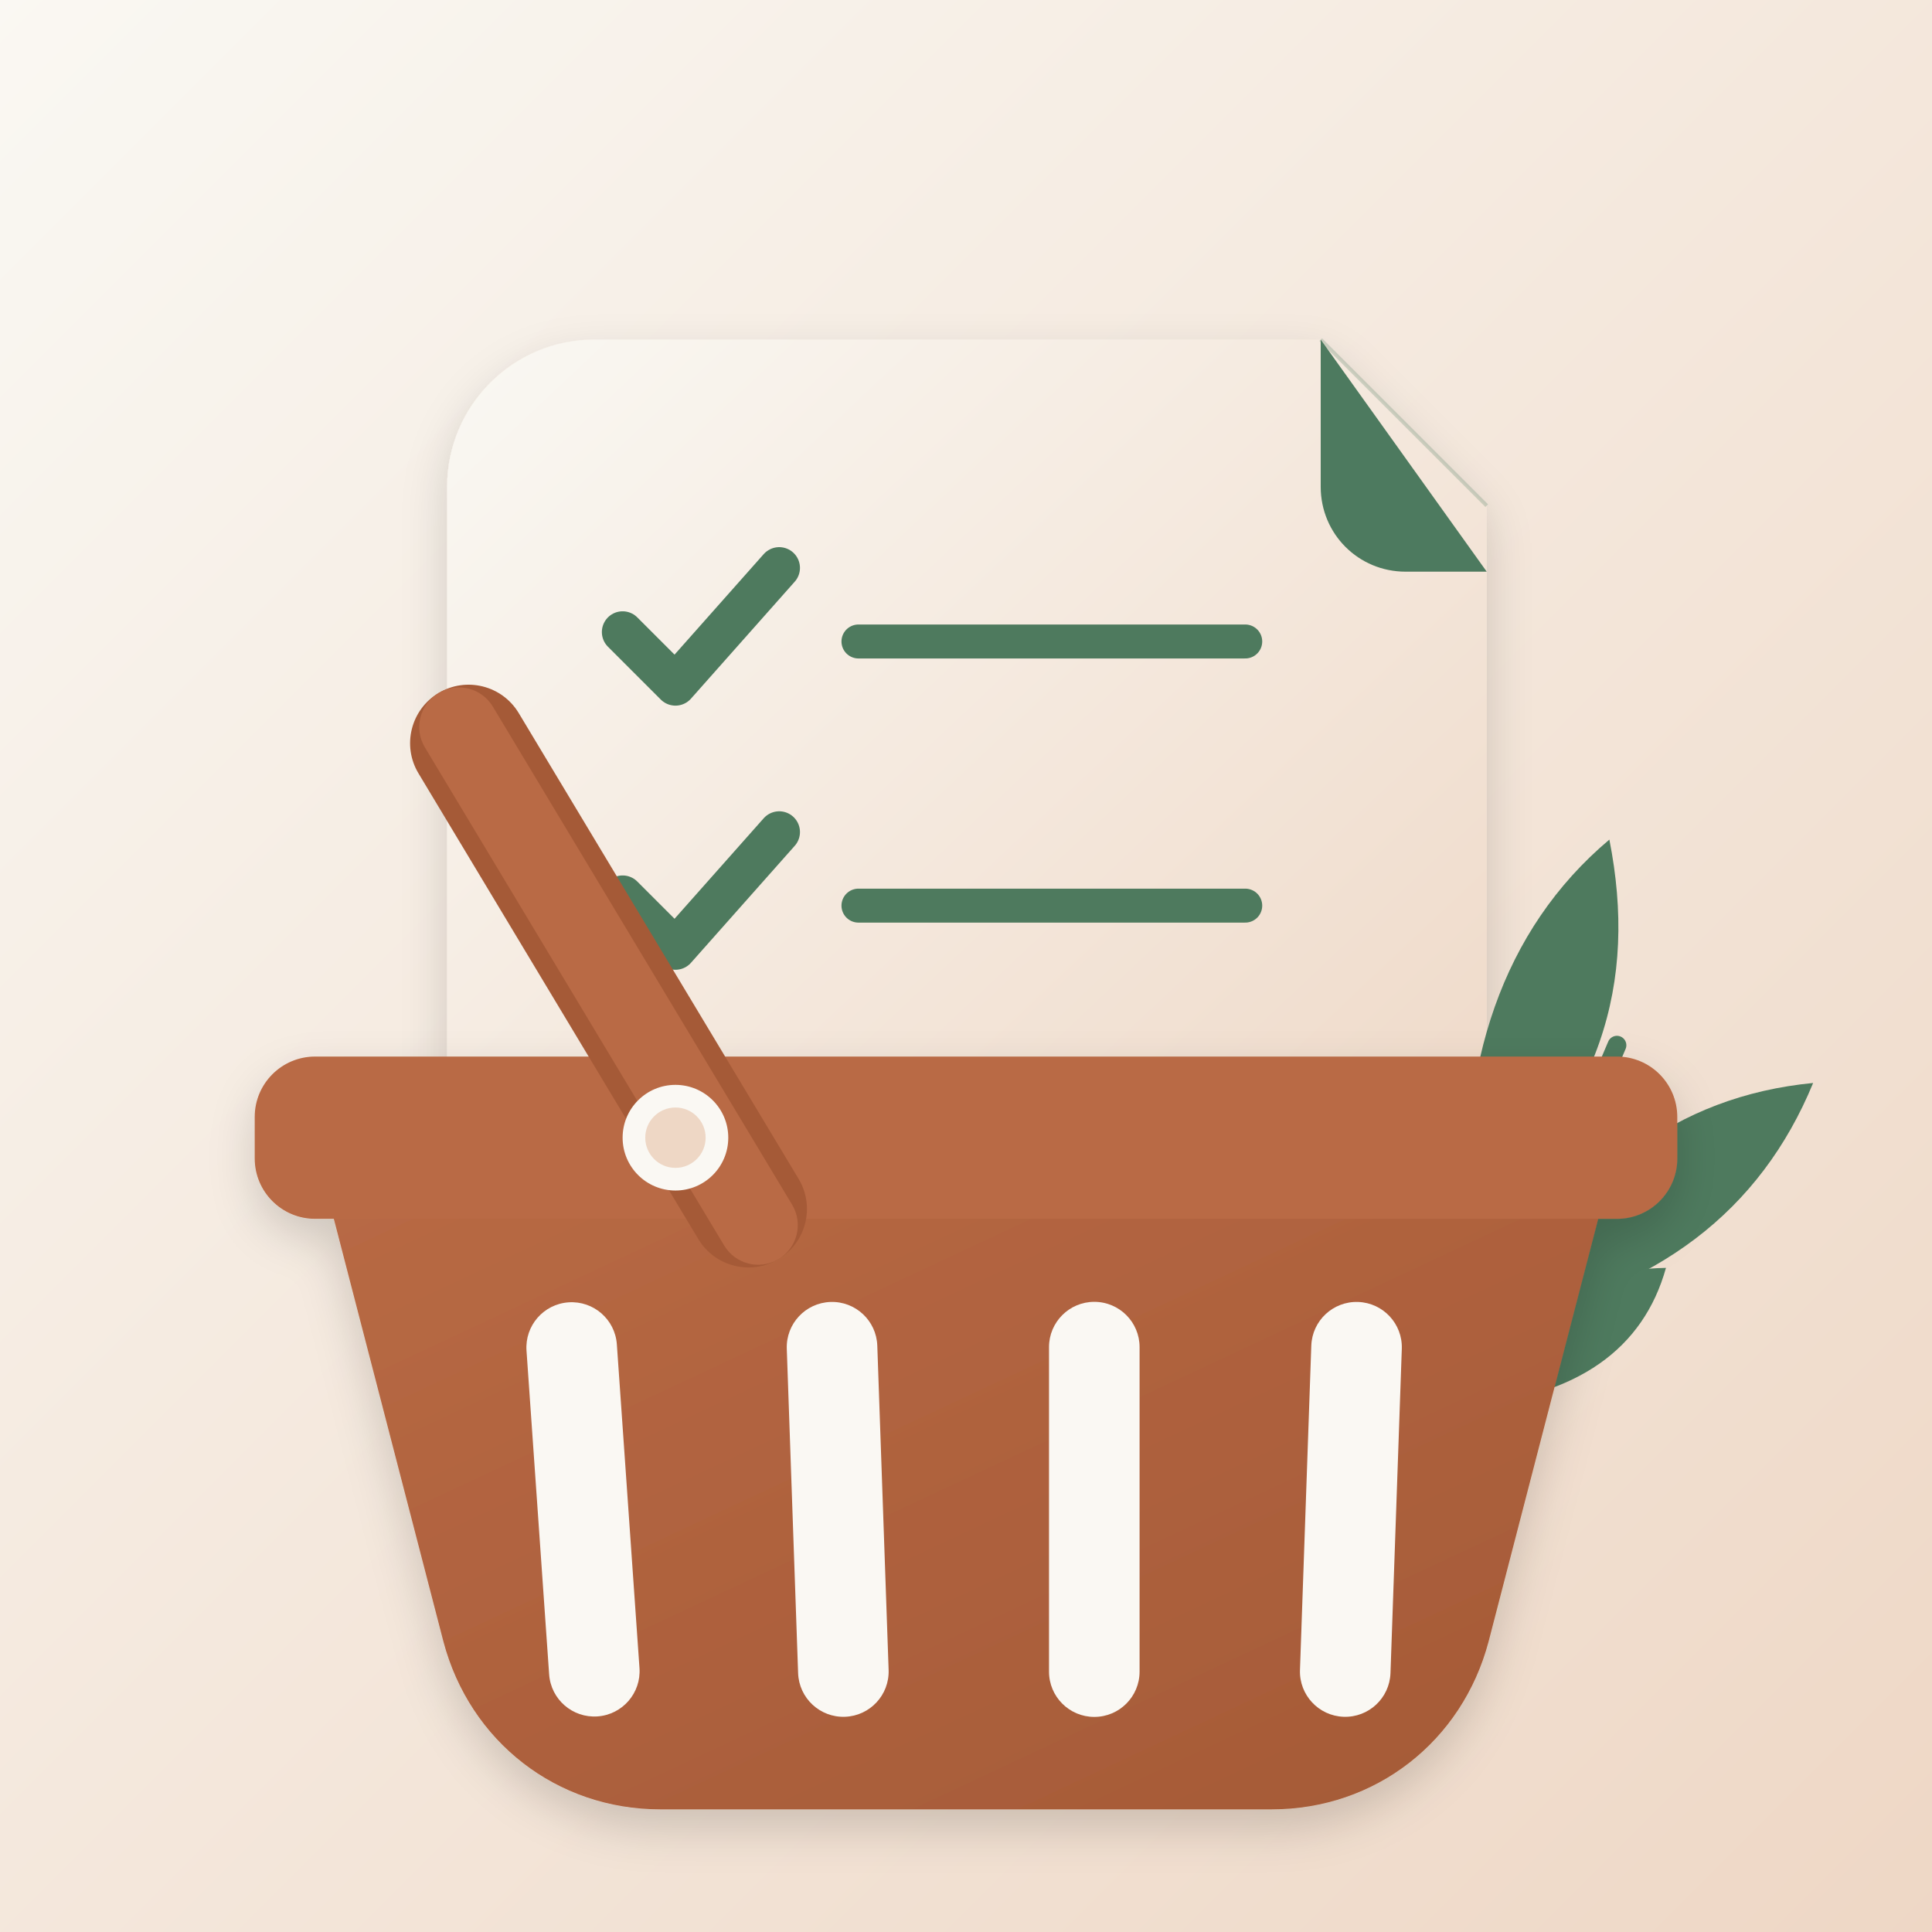
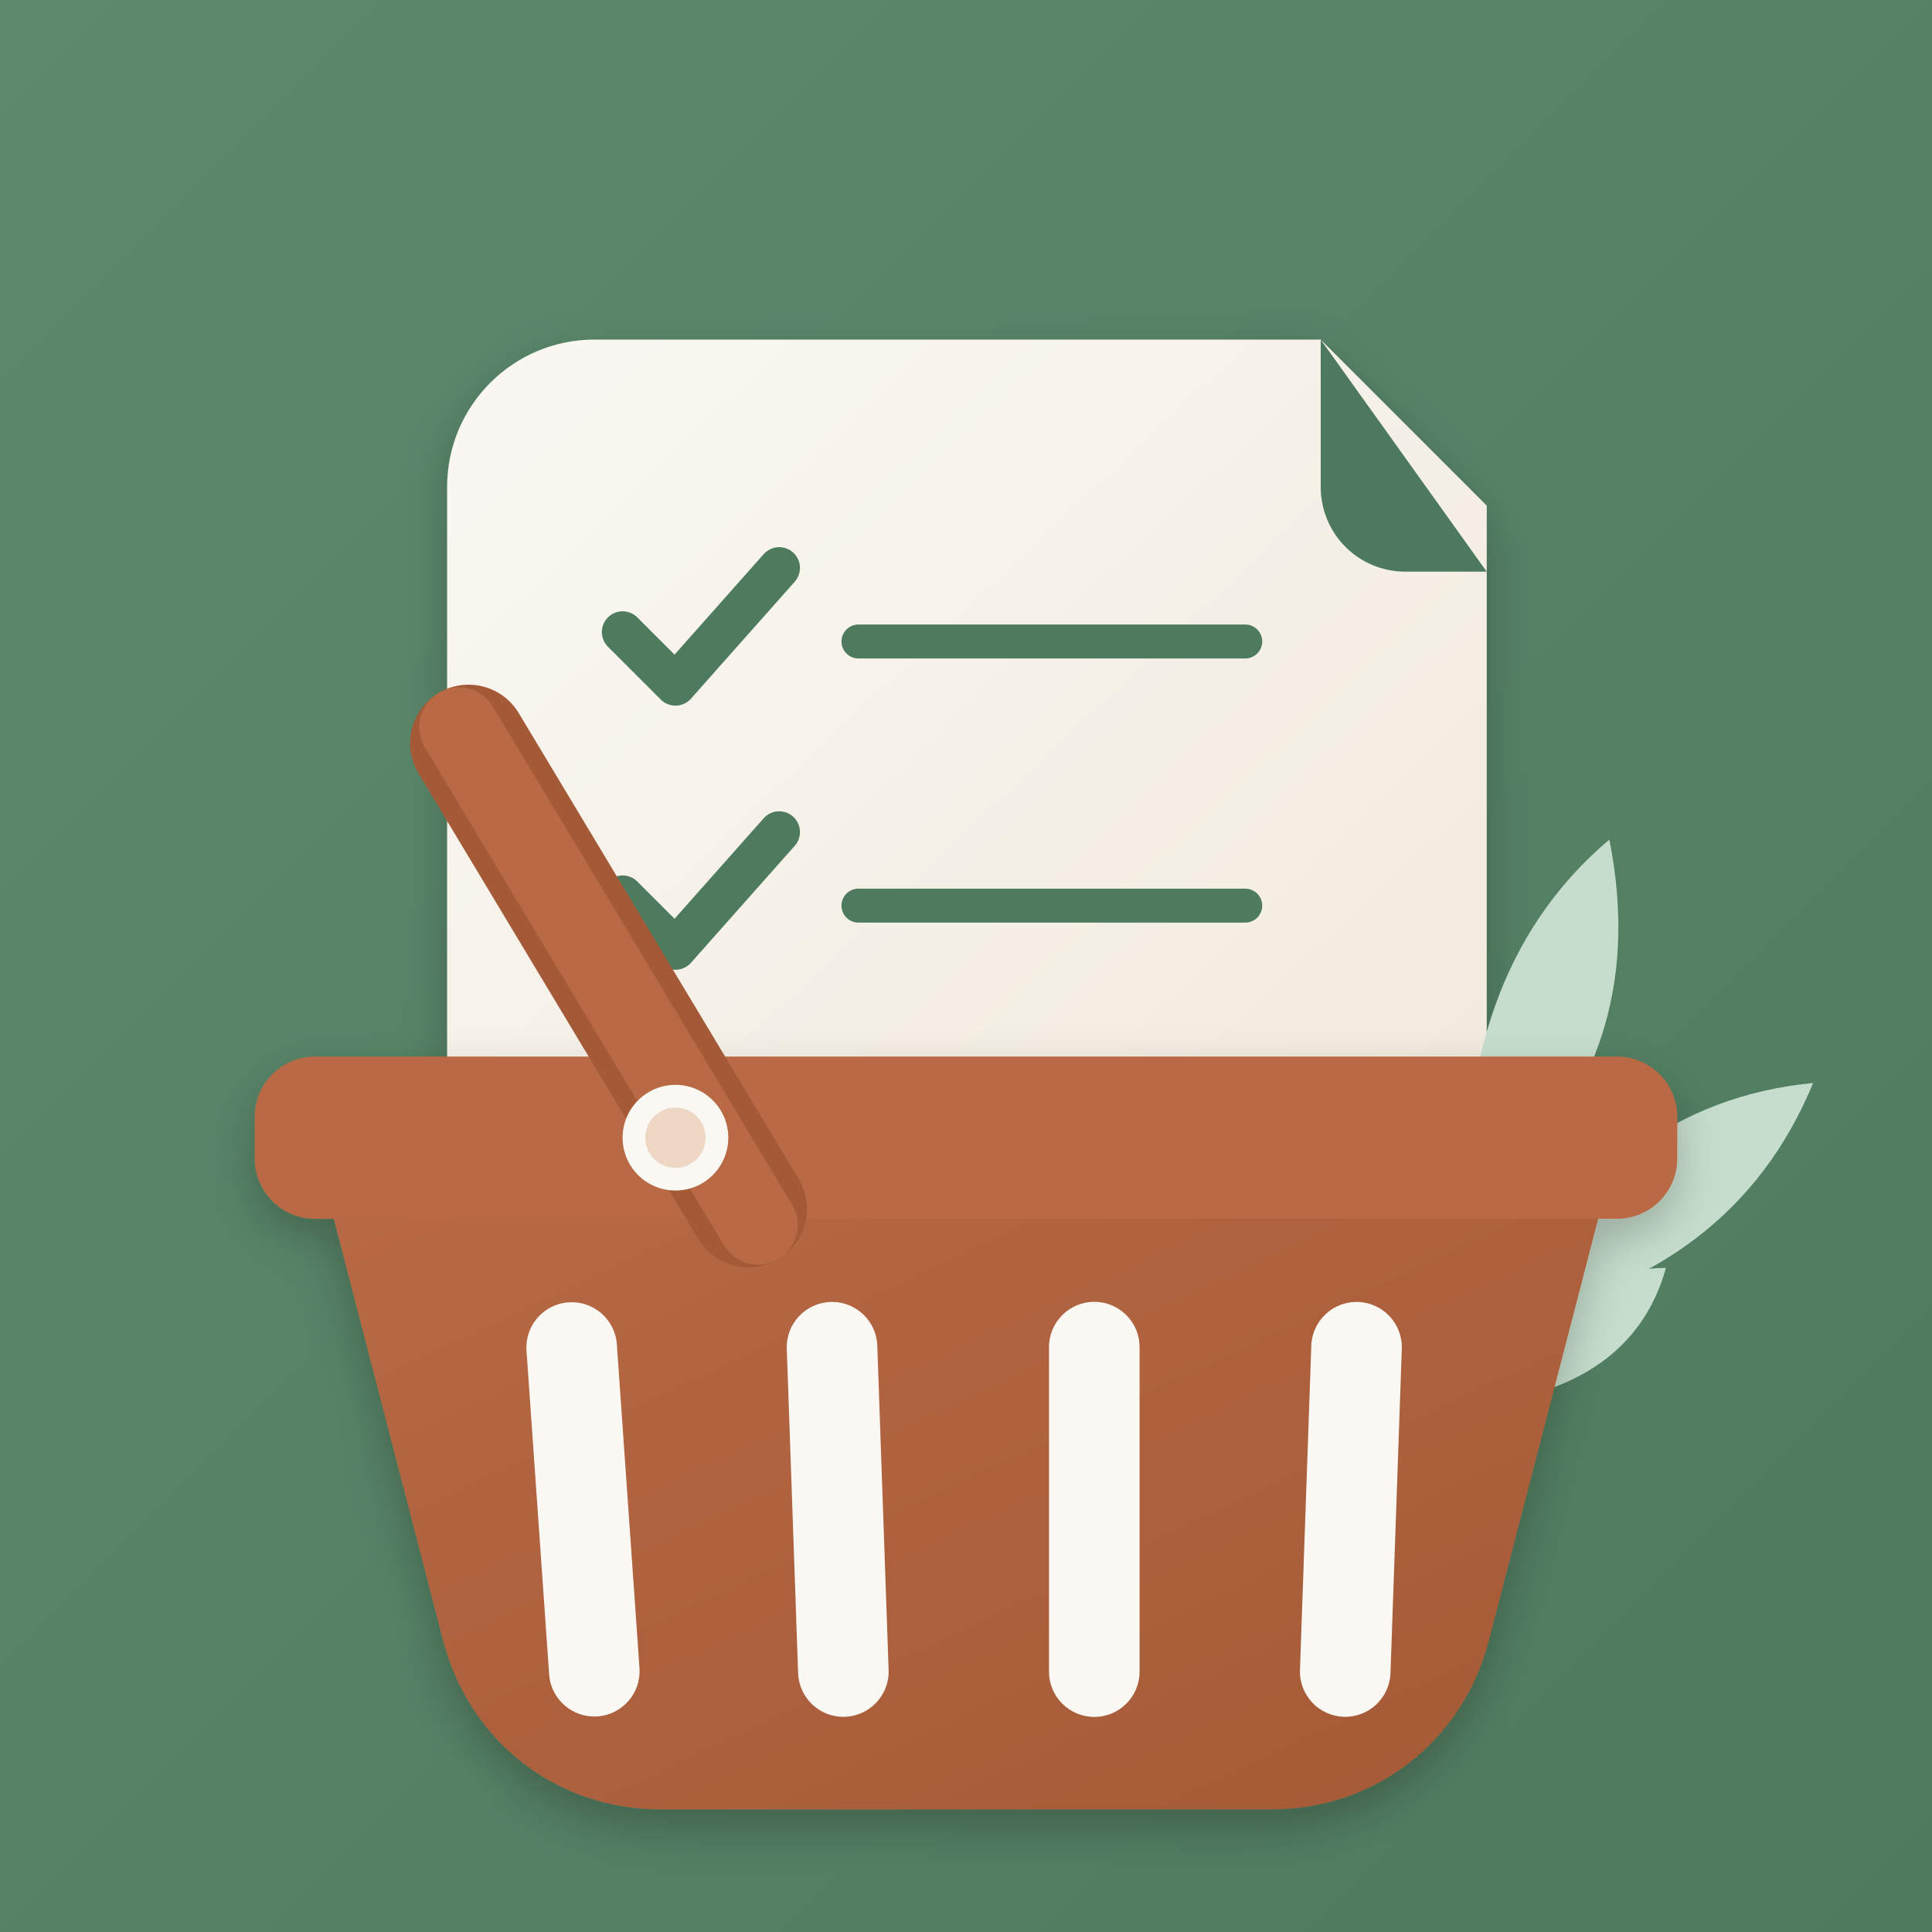
<svg xmlns="http://www.w3.org/2000/svg" viewBox="0 0 1024 1024">
  <defs>
    <linearGradient id="bg" x1="0" y1="0" x2="1" y2="1">
-       <stop offset="0" stop-color="#faf8f3" />
-       <stop offset="1" stop-color="#eed7c5" />
+       <stop offset="0" stop-color="#5d8a6d" />
+       <stop offset="1" stop-color="#4e7a5e" />
    </linearGradient>
    <linearGradient id="terra" x1="0" y1="0" x2="0.9" y2="1">
      <stop offset="0" stop-color="#b96a45" />
      <stop offset="1" stop-color="#a55a37" />
    </linearGradient>
    <linearGradient id="paper" x1="0" y1="0" x2="1" y2="1">
      <stop offset="0" stop-color="#faf8f3" />
-       <stop offset="1" stop-color="#eed7c5" />
+       <stop offset="1" stop-color="#f1e9db" />
    </linearGradient>
    <filter id="shadow" x="-20%" y="-20%" width="140%" height="150%">
-       <feDropShadow dx="0" dy="10" stdDeviation="12" flood-opacity=".16" />
+       <feDropShadow dx="0" dy="10" stdDeviation="12" flood-opacity=".22" />
    </filter>
  </defs>
  <rect x="0" y="0" width="1024" height="1024" fill="url(#bg)" />
  <g filter="url(#shadow)">
    <path d="M315 180h385l88 88v430H315c-43 0-78-35-78-78V258c0-43 35-78 78-78z" fill="url(#paper)" />
    <path d="M700 180v78c0 25 20 45 45 45h43" fill="#4e7a5e" />
-     <path d="M700 180l88 88" stroke="#4e7a5e" stroke-width="2" opacity=".25" />
  </g>
  <g fill="none" stroke="#4e7a5e" stroke-width="22" stroke-linecap="round" stroke-linejoin="round">
    <path d="M330 335l28 28 55-62" />
    <path d="M330 475l28 28 55-62" />
    <path d="M330 615l28 28 55-62" />
  </g>
  <g stroke="#4e7a5e" stroke-width="18" stroke-linecap="round">
    <path d="M455 340h205" />
    <path d="M455 480h205" />
    <path d="M455 620h205" />
  </g>
-   <g fill="#4e7a5e">
+   <g fill="#c6ddcd">
    <path d="M778 650c-5-85 18-157 75-205 15 76-4 142-75 205z" />
    <path d="M795 700c38-78 94-119 166-126-28 68-83 110-166 126z" />
    <path d="M778 745c18-47 54-72 105-73-12 43-47 68-105 73z" />
-   </g>
-   <g fill="none" stroke="#4e7a5e" stroke-width="10" stroke-linecap="round">
-     <path d="M770 790c28-88 57-166 87-236" />
-     <path d="M810 680c48-45 91-75 139-99" />
  </g>
  <g filter="url(#shadow)">
    <path d="M165 600h694l-70 270c-14 53-60 89-115 89H350c-55 0-101-36-115-89z" fill="url(#terra)" />
    <rect x="135" y="560" width="754" height="86" rx="32" fill="#b96a45" />
  </g>
  <g fill="#faf8f3">
    <rect x="285" y="690" width="48" height="220" rx="24" transform="rotate(-4 309 800)" />
    <rect x="420" y="690" width="48" height="220" rx="24" transform="rotate(-2 444 800)" />
    <rect x="556" y="690" width="48" height="220" rx="24" />
    <rect x="692" y="690" width="48" height="220" rx="24" transform="rotate(2 716 800)" />
  </g>
  <g transform="rotate(-31 350 565)">
    <rect x="320" y="335" width="62" height="350" rx="31" fill="#a55a37" />
    <rect x="330" y="335" width="42" height="350" rx="21" fill="#b96a45" />
  </g>
  <circle cx="358" cy="603" r="28" fill="#faf8f3" />
  <circle cx="358" cy="603" r="16" fill="#eed7c5" />
</svg>
